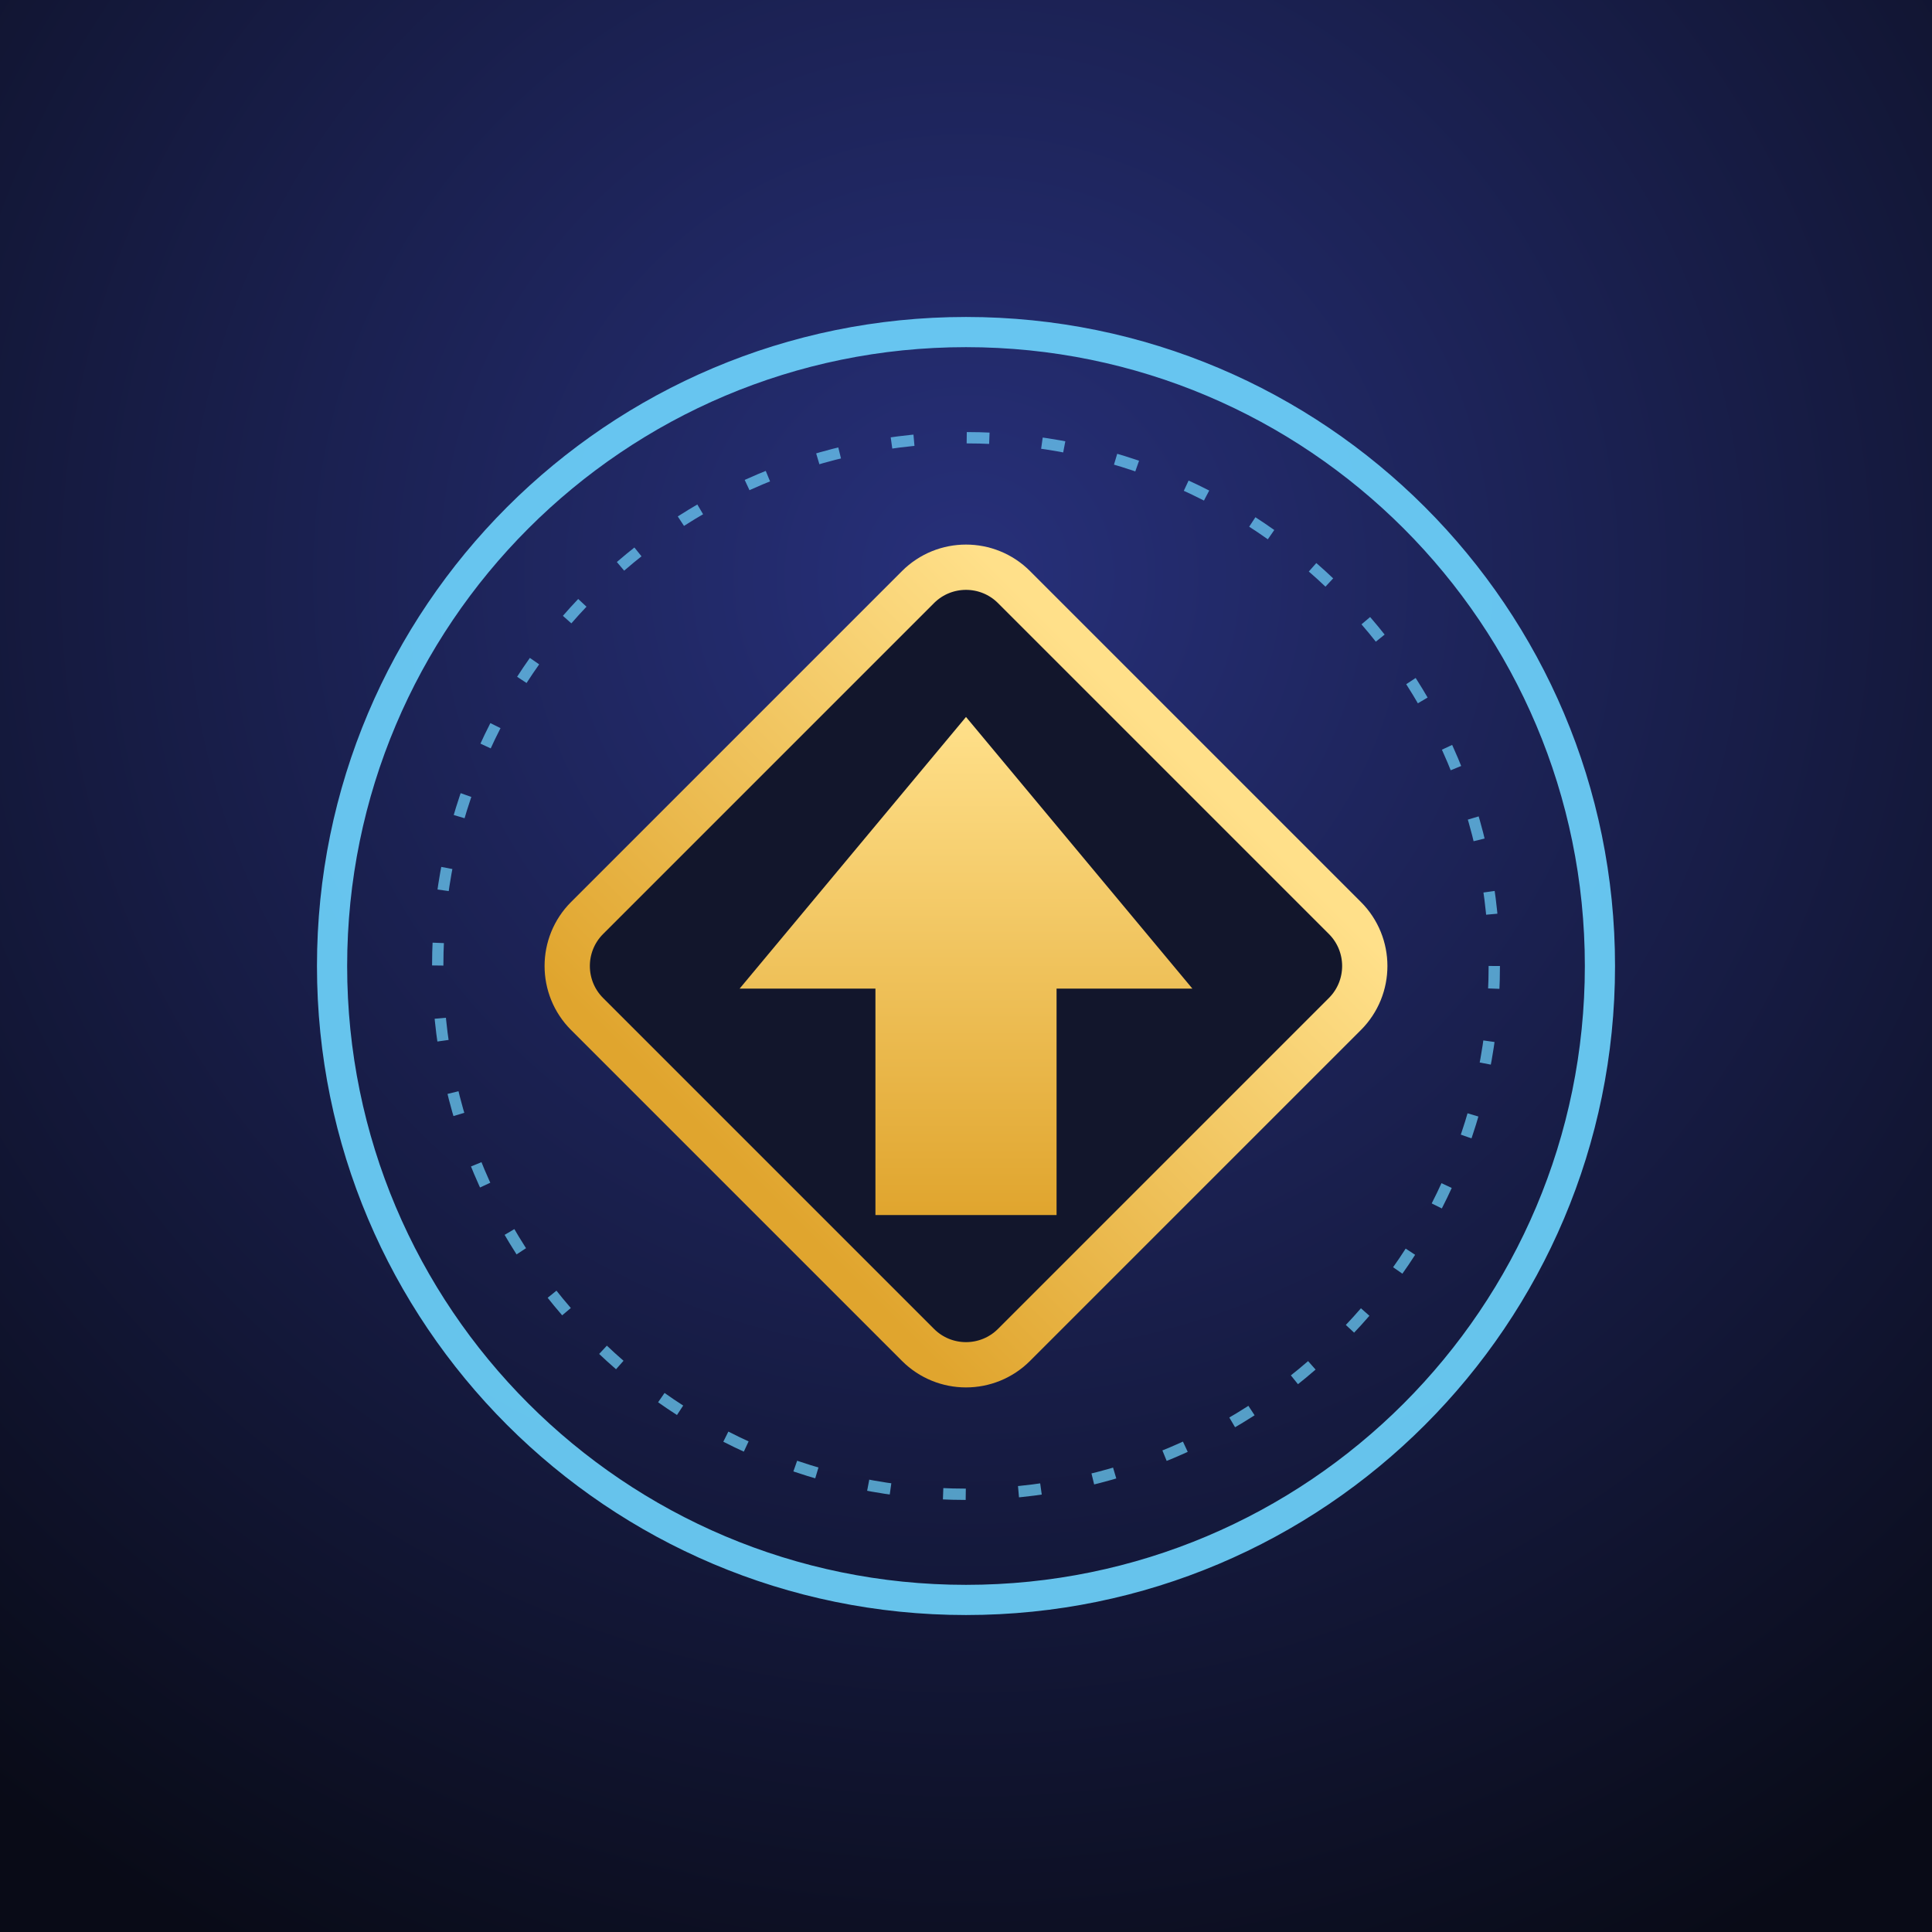
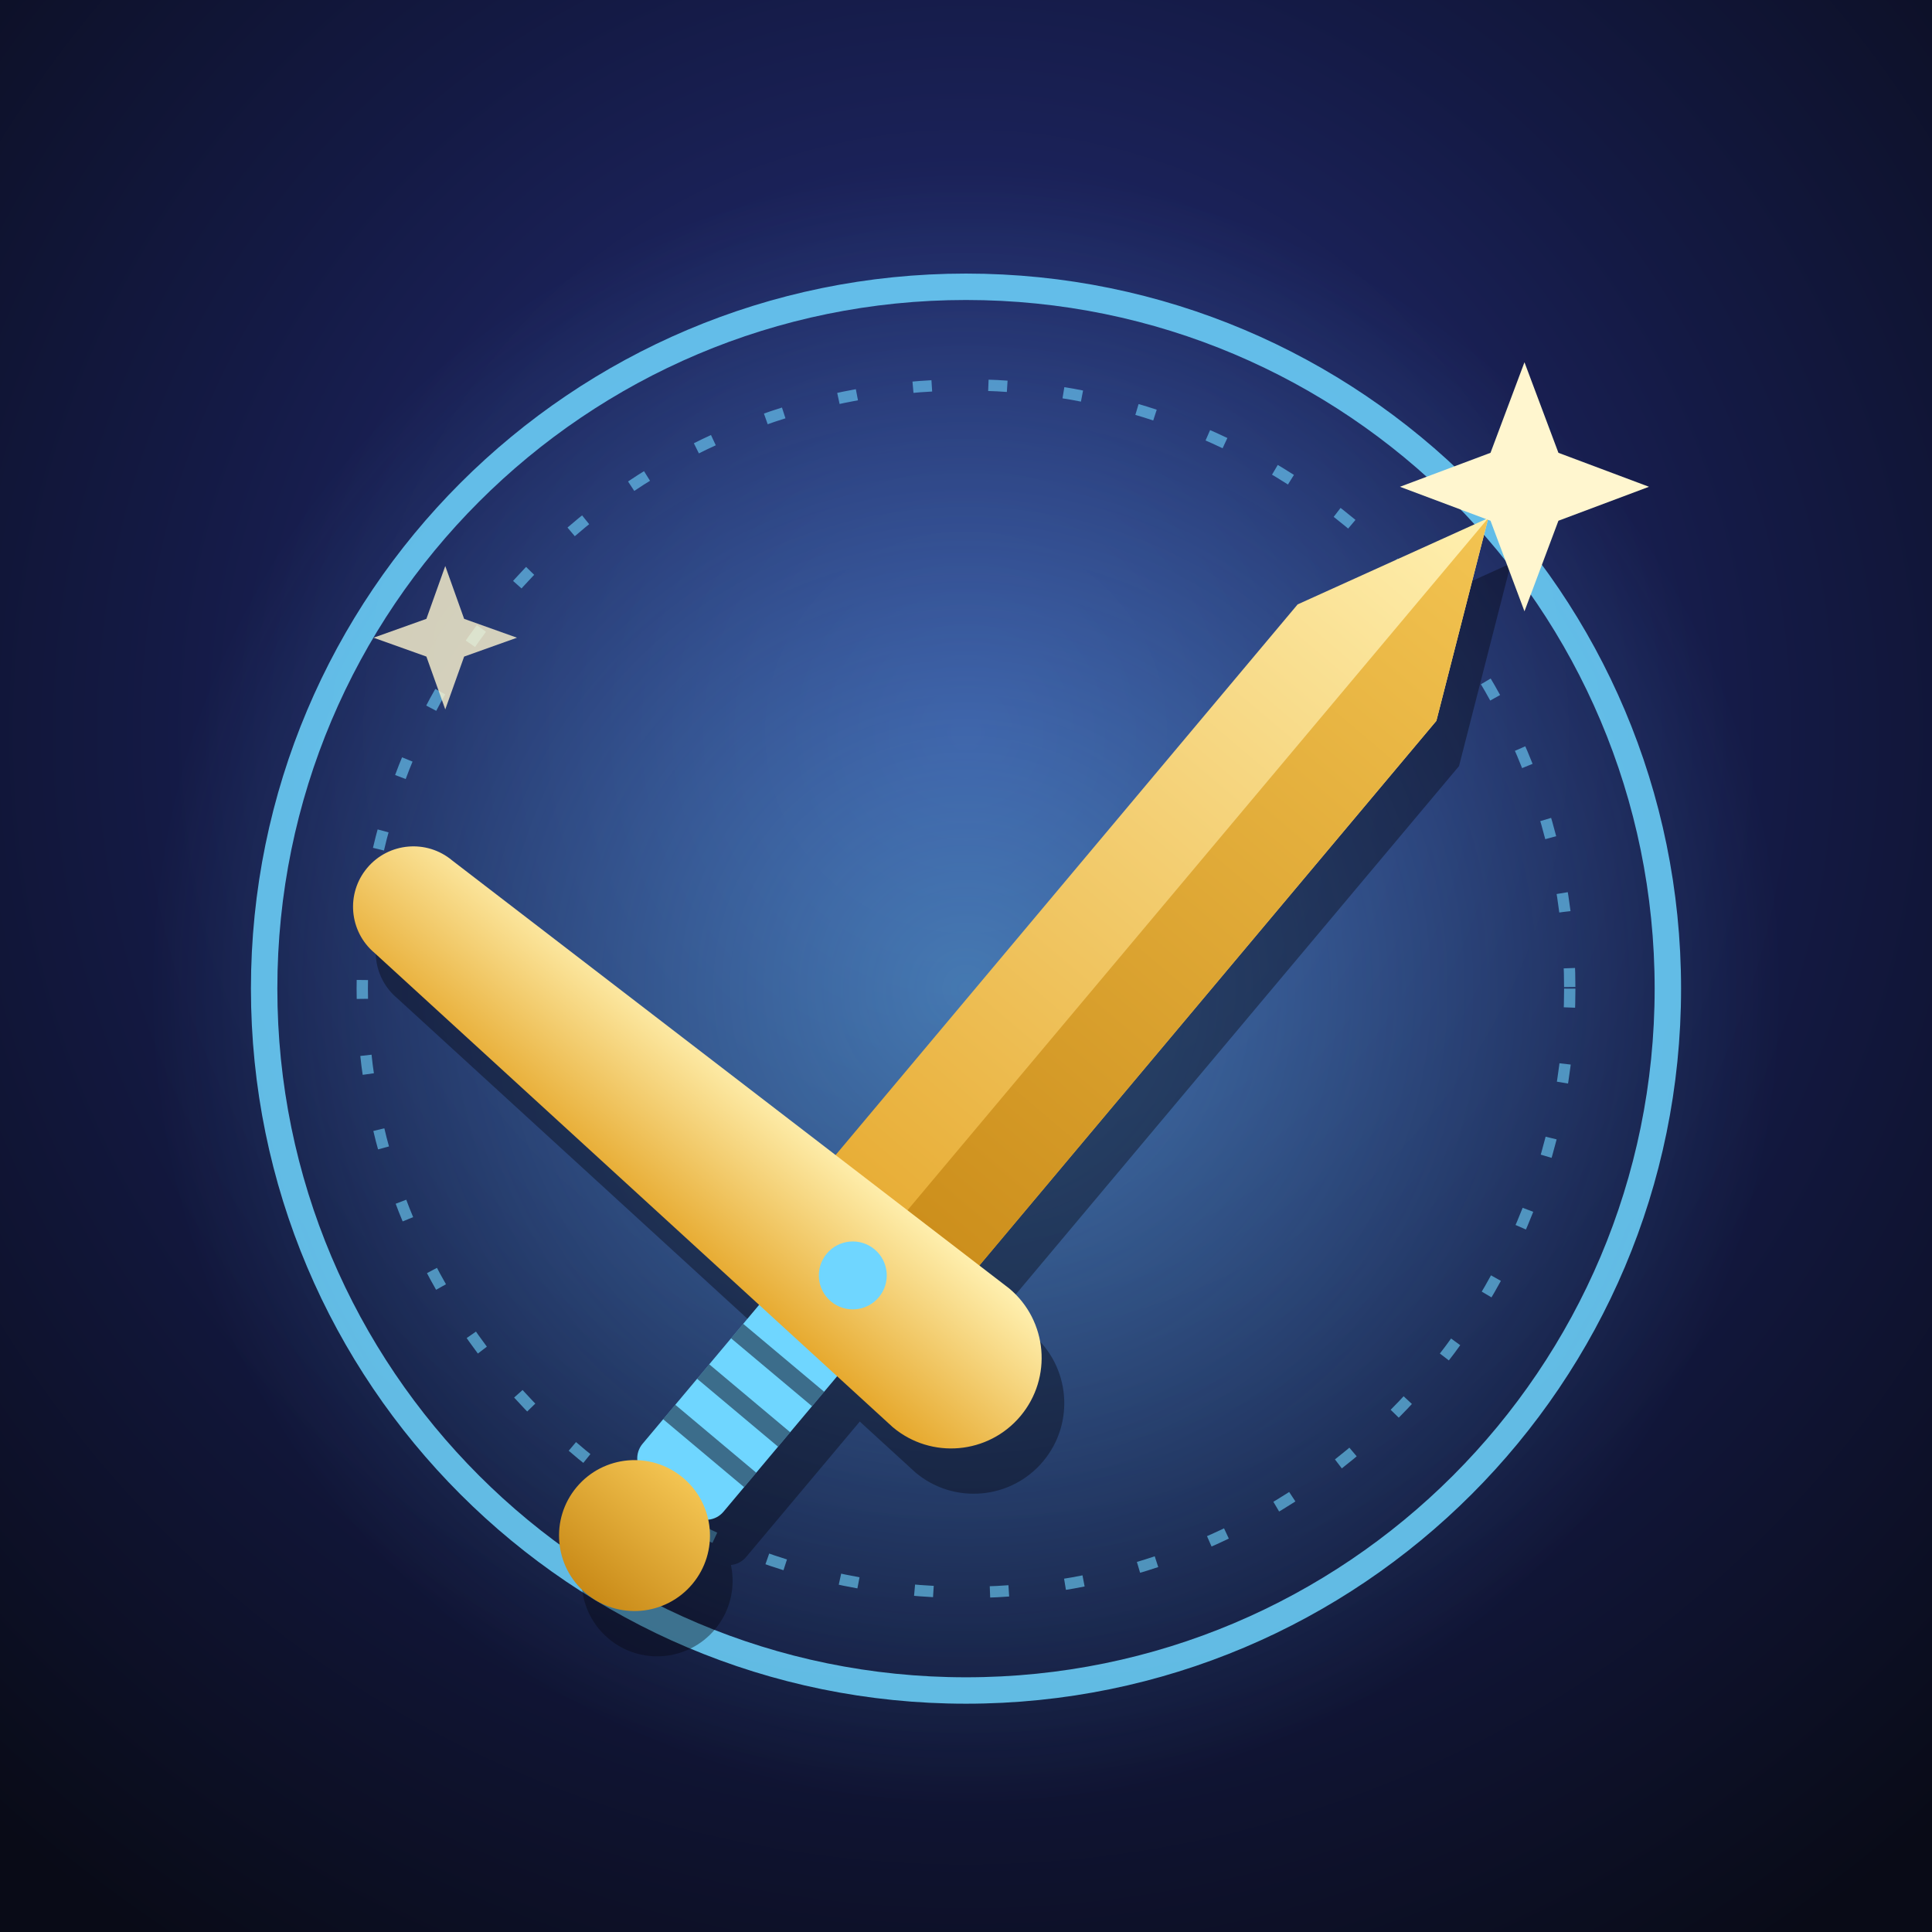
<svg xmlns="http://www.w3.org/2000/svg" viewBox="0 0 512 512">
  <defs>
-     <radialGradient id="bg" cx="50%" cy="30%" r="80%">
-       <stop offset="0" stop-color="#27307a" />
+     <radialGradient id="bg" cx="50%" cy="38%" r="75%">
+       <stop offset="0" stop-color="#2a3486" />
+       <stop offset="0.55" stop-color="#141a45" />
      <stop offset="1" stop-color="#090b17" />
    </radialGradient>
    <linearGradient id="gold" x1="0" y1="0" x2="0" y2="1">
-       <stop offset="0" stop-color="#ffe08a" />
-       <stop offset="1" stop-color="#e0a52e" />
+       <stop offset="0" stop-color="#fff0b0" />
+       <stop offset="1" stop-color="#e6a82c" />
    </linearGradient>
+     <linearGradient id="goldDark" x1="0" y1="0" x2="0" y2="1">
+       <stop offset="0" stop-color="#f3c452" />
+       <stop offset="1" stop-color="#c98a17" />
+     </linearGradient>
+     <radialGradient id="glow" cx="50%" cy="50%" r="50%">
+       <stop offset="0" stop-color="#6fd6ff" stop-opacity="0.45" />
+       <stop offset="1" stop-color="#6fd6ff" stop-opacity="0" />
+     </radialGradient>
  </defs>
-   <rect width="512" height="512" fill="url(#bg)" />
-   <circle cx="256" cy="256" r="168" fill="none" stroke="#6fd6ff" stroke-width="8" opacity="0.9" />
-   <circle cx="256" cy="256" r="140" fill="none" stroke="#6fd6ff" stroke-width="3" stroke-dasharray="6 14" opacity="0.7" />
-   <rect x="176" y="176" width="160" height="160" rx="18" transform="rotate(45 256 256)" fill="#12162c" stroke="url(#gold)" stroke-width="12" />
-   <path d="M256 190 L316 262 H280 V322 H232 V262 H196 Z" fill="url(#gold)" />
+   <rect id="plate" width="512" height="512" rx="0" fill="url(#bg)" />
+   <g id="detail">
+     <circle cx="256" cy="262" r="220" fill="url(#glow)" />
+     <circle cx="256" cy="262" r="186" fill="none" stroke="#6fd6ff" stroke-width="7" opacity="0.85" />
+     <circle cx="256" cy="262" r="160" fill="none" stroke="#6fd6ff" stroke-width="3" stroke-dasharray="5 15" opacity="0.6" />
+   </g>
+   <g id="sword">
+     <g transform="translate(232 350) rotate(40)" fill="#05060f" opacity="0.4">
+       <path d="M-24 0 V-212 L0 -262 L24 -212 V0 Z" />
+       <path d="M-152 -16 A16 16 0 0 0 -152 16 L34 24 A24 24 0 0 0 34 -24 Z" />
+       <rect x="-14" y="14" width="28" height="62" rx="6" />
+       <circle cx="0" cy="90" r="20" />
+     </g>
+     <g transform="translate(226 338) rotate(40)">
+       <rect x="-14" y="14" width="28" height="62" rx="6" fill="#6fd6ff" />
+       <path d="M-14 31h28M-14 45h28M-14 59h28" stroke="#12162c" stroke-width="5" opacity="0.55" />
+       <circle cx="0" cy="90" r="20" fill="url(#goldDark)" />
+       <path d="M-24 0 V-212 L0 -262 L24 -212 V0 Z" fill="url(#gold)" />
+       <path d="M0 0 V-262 L24 -212 V0 Z" fill="url(#goldDark)" />
+       <path d="M-152 -16 A16 16 0 0 0 -152 16 L34 24 A24 24 0 0 0 34 -24 Z" fill="url(#gold)" />
+       <circle cx="0" cy="0" r="9" fill="#6fd6ff" />
+     </g>
+   </g>
+   <g id="spark" fill="#fff6cf">
+     <path d="M404 96 l9 24 24 9 -24 9 -9 24 -9 -24 -24 -9 24 -9 z" />
+     <path d="M118 150 l5 14 14 5 -14 5 -5 14 -5 -14 -14 -5 14 -5 z" opacity="0.8" />
+   </g>
</svg>
